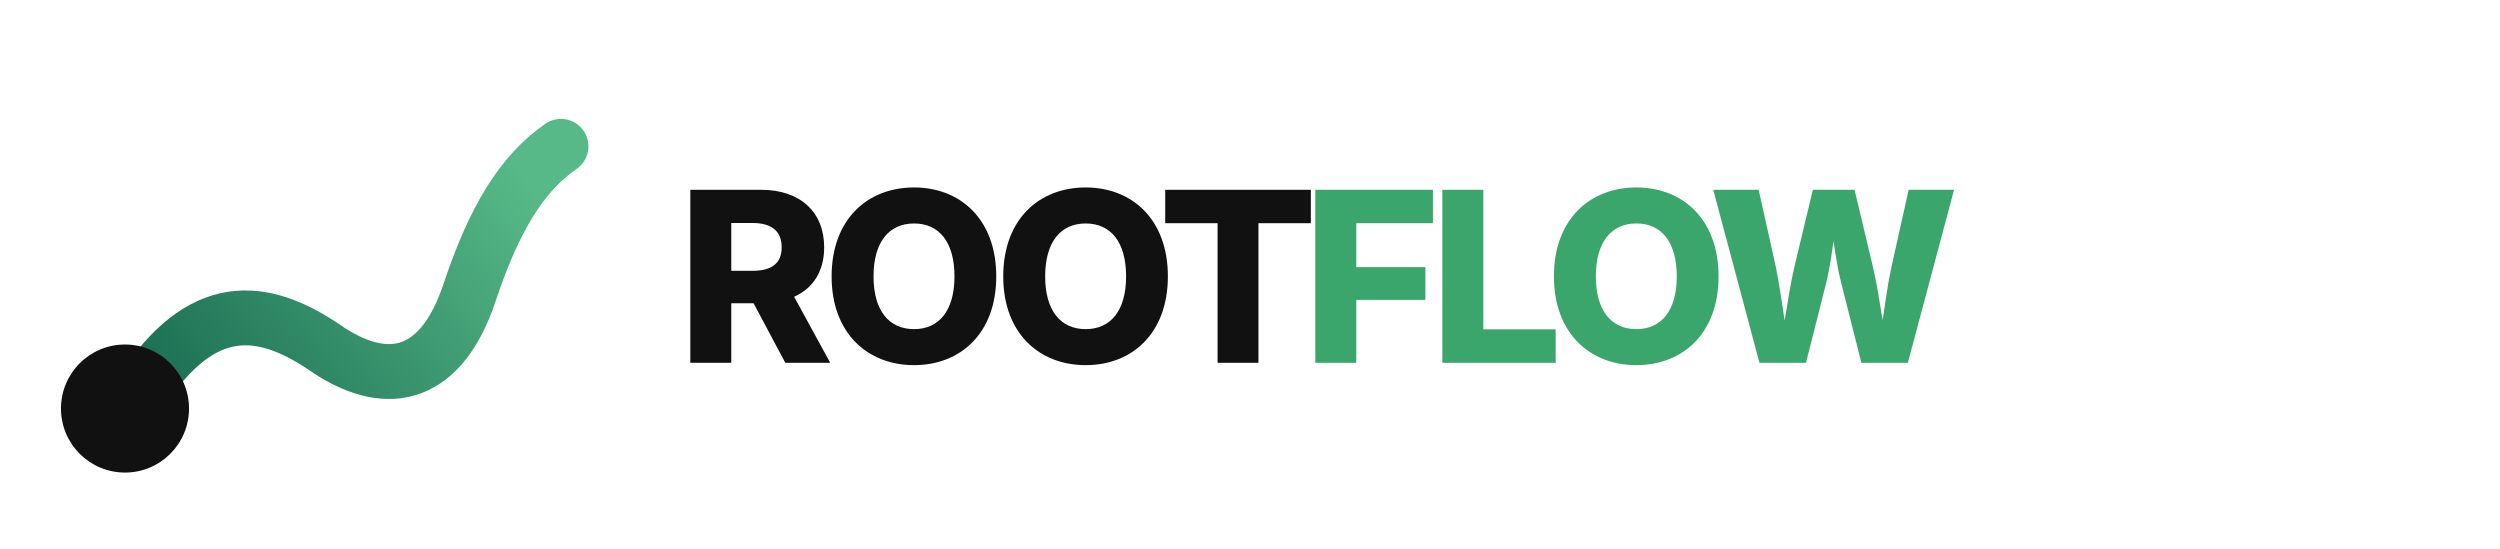
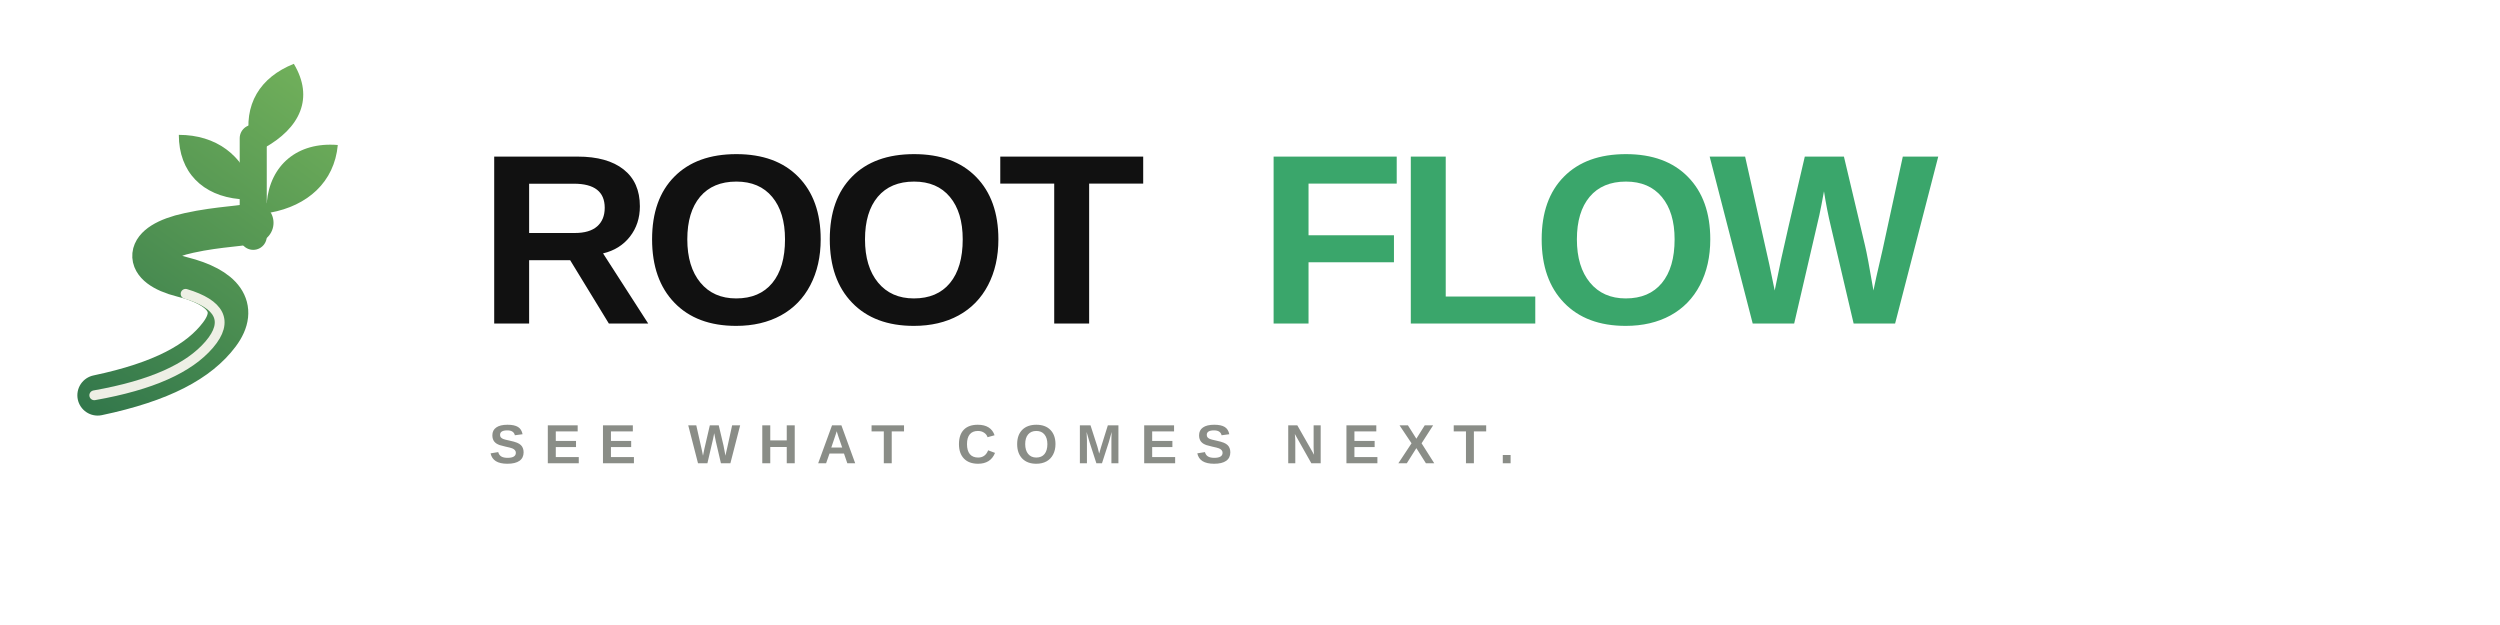
- <svg xmlns="http://www.w3.org/2000/svg" viewBox="0 0 820 180" role="img" aria-labelledby="title desc">
+ <svg xmlns="http://www.w3.org/2000/svg" viewBox="0 0 680 170" role="img" aria-labelledby="title desc">
  <defs>
-     <linearGradient id="flow" x1="42" y1="130" x2="160" y2="42" gradientUnits="userSpaceOnUse">
-       <stop offset="0" stop-color="#176A50" />
-       <stop offset="1" stop-color="#57B987" />
+     <linearGradient id="rootflowGreen" x1="22" y1="124" x2="94" y2="24" gradientUnits="userSpaceOnUse">
+       <stop offset="0" stop-color="#2F744A" />
+       <stop offset="1" stop-color="#6FAE5A" />
    </linearGradient>
  </defs>
-   <path d="M48 126C68 97 88 101 108 115C128 128 145 123 154 96C162 72 171 57 184 48" fill="none" stroke="url(#flow)" stroke-width="18" stroke-linecap="round" stroke-linejoin="round" />
-   <circle cx="41" cy="134" r="21" fill="#111111" />
-   <text x="222" y="119" font-family="Inter, ui-sans-serif, -apple-system, BlinkMacSystemFont, 'Segoe UI', sans-serif" font-size="78" font-weight="800" letter-spacing="-4" fill="#111111">ROOT</text>
-   <text x="427" y="119" font-family="Inter, ui-sans-serif, -apple-system, BlinkMacSystemFont, 'Segoe UI', sans-serif" font-size="78" font-weight="800" letter-spacing="-4" fill="#3AA66B">FLOW</text>
+   <g transform="translate(10 10) scale(.92)">
+     <path d="M18 106C37 102 48 96 54 88C60 80 55 74 43 71C31 68 31 61 45 58C54 56 62 56 64 55" fill="none" stroke="url(#rootflowGreen)" stroke-width="12" stroke-linecap="round" stroke-linejoin="round" />
+     <path d="M17 106C34 103 45 98 51 91C57 84 54 79 44 76" fill="none" stroke="#F7F5EC" stroke-width="2.9" stroke-linecap="round" opacity=".95" />
+     <path d="M64 59V30" fill="none" stroke="url(#rootflowGreen)" stroke-width="8" stroke-linecap="round" />
+     <path d="M60 48C49 47 42 40 42 29C53 29 61 35 64 45C64 47 62 48 60 48Z" fill="url(#rootflowGreen)" />
+     <path d="M68 49C69 38 77 31 89 32C88 43 80 50 69 52C68 52 67 50 68 49Z" fill="url(#rootflowGreen)" />
+     <path d="M63 31C61 20 66 12 76 8C82 18 78 27 67 33C65 34 64 33 63 31Z" fill="url(#rootflowGreen)" />
+   </g>
+   <text x="130" y="88" font-family="-apple-system,BlinkMacSystemFont,'Segoe UI',Arial,sans-serif" font-weight="850" font-size="66" letter-spacing="-3" fill="#111111">ROOT</text>
+   <text x="342" y="88" font-family="-apple-system,BlinkMacSystemFont,'Segoe UI',Arial,sans-serif" font-weight="850" font-size="66" letter-spacing="-3" fill="#3AA66B">FLOW</text>
+   <text x="133" y="126" font-family="-apple-system,BlinkMacSystemFont,'Segoe UI',Arial,sans-serif" font-weight="700" font-size="15" letter-spacing="5" fill="#8A8D87">SEE WHAT COMES NEXT.</text>
</svg>
